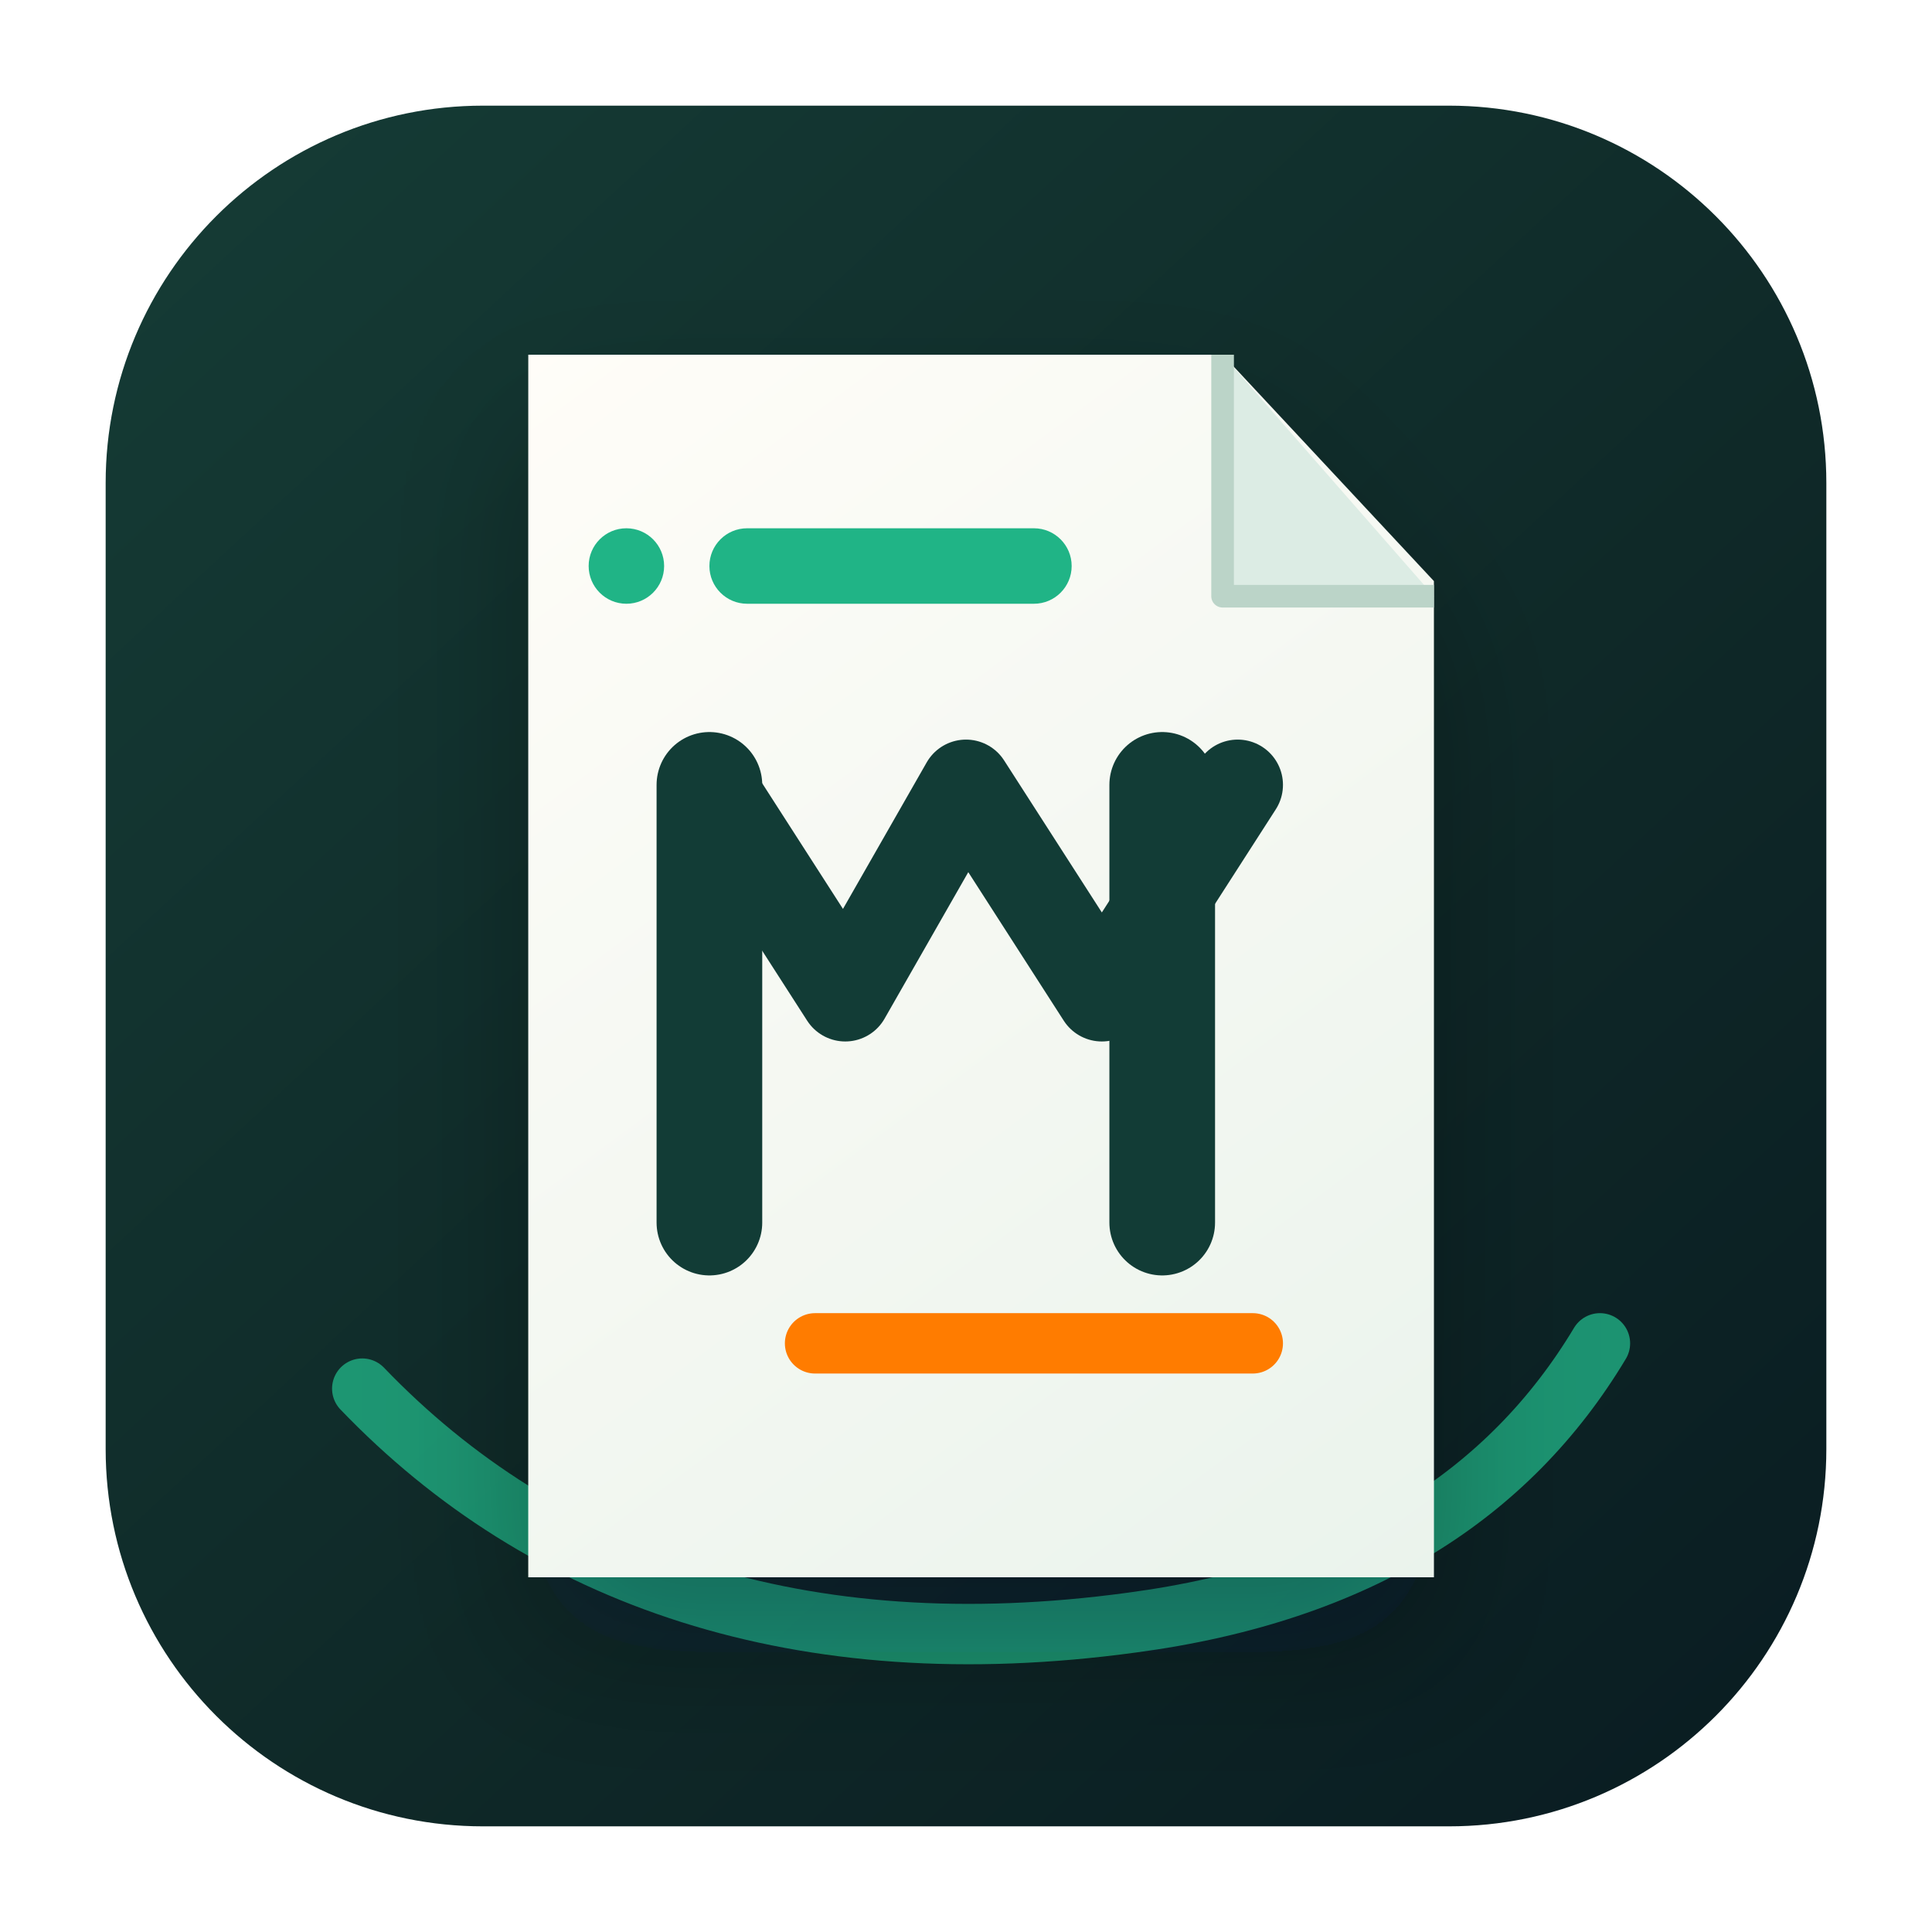
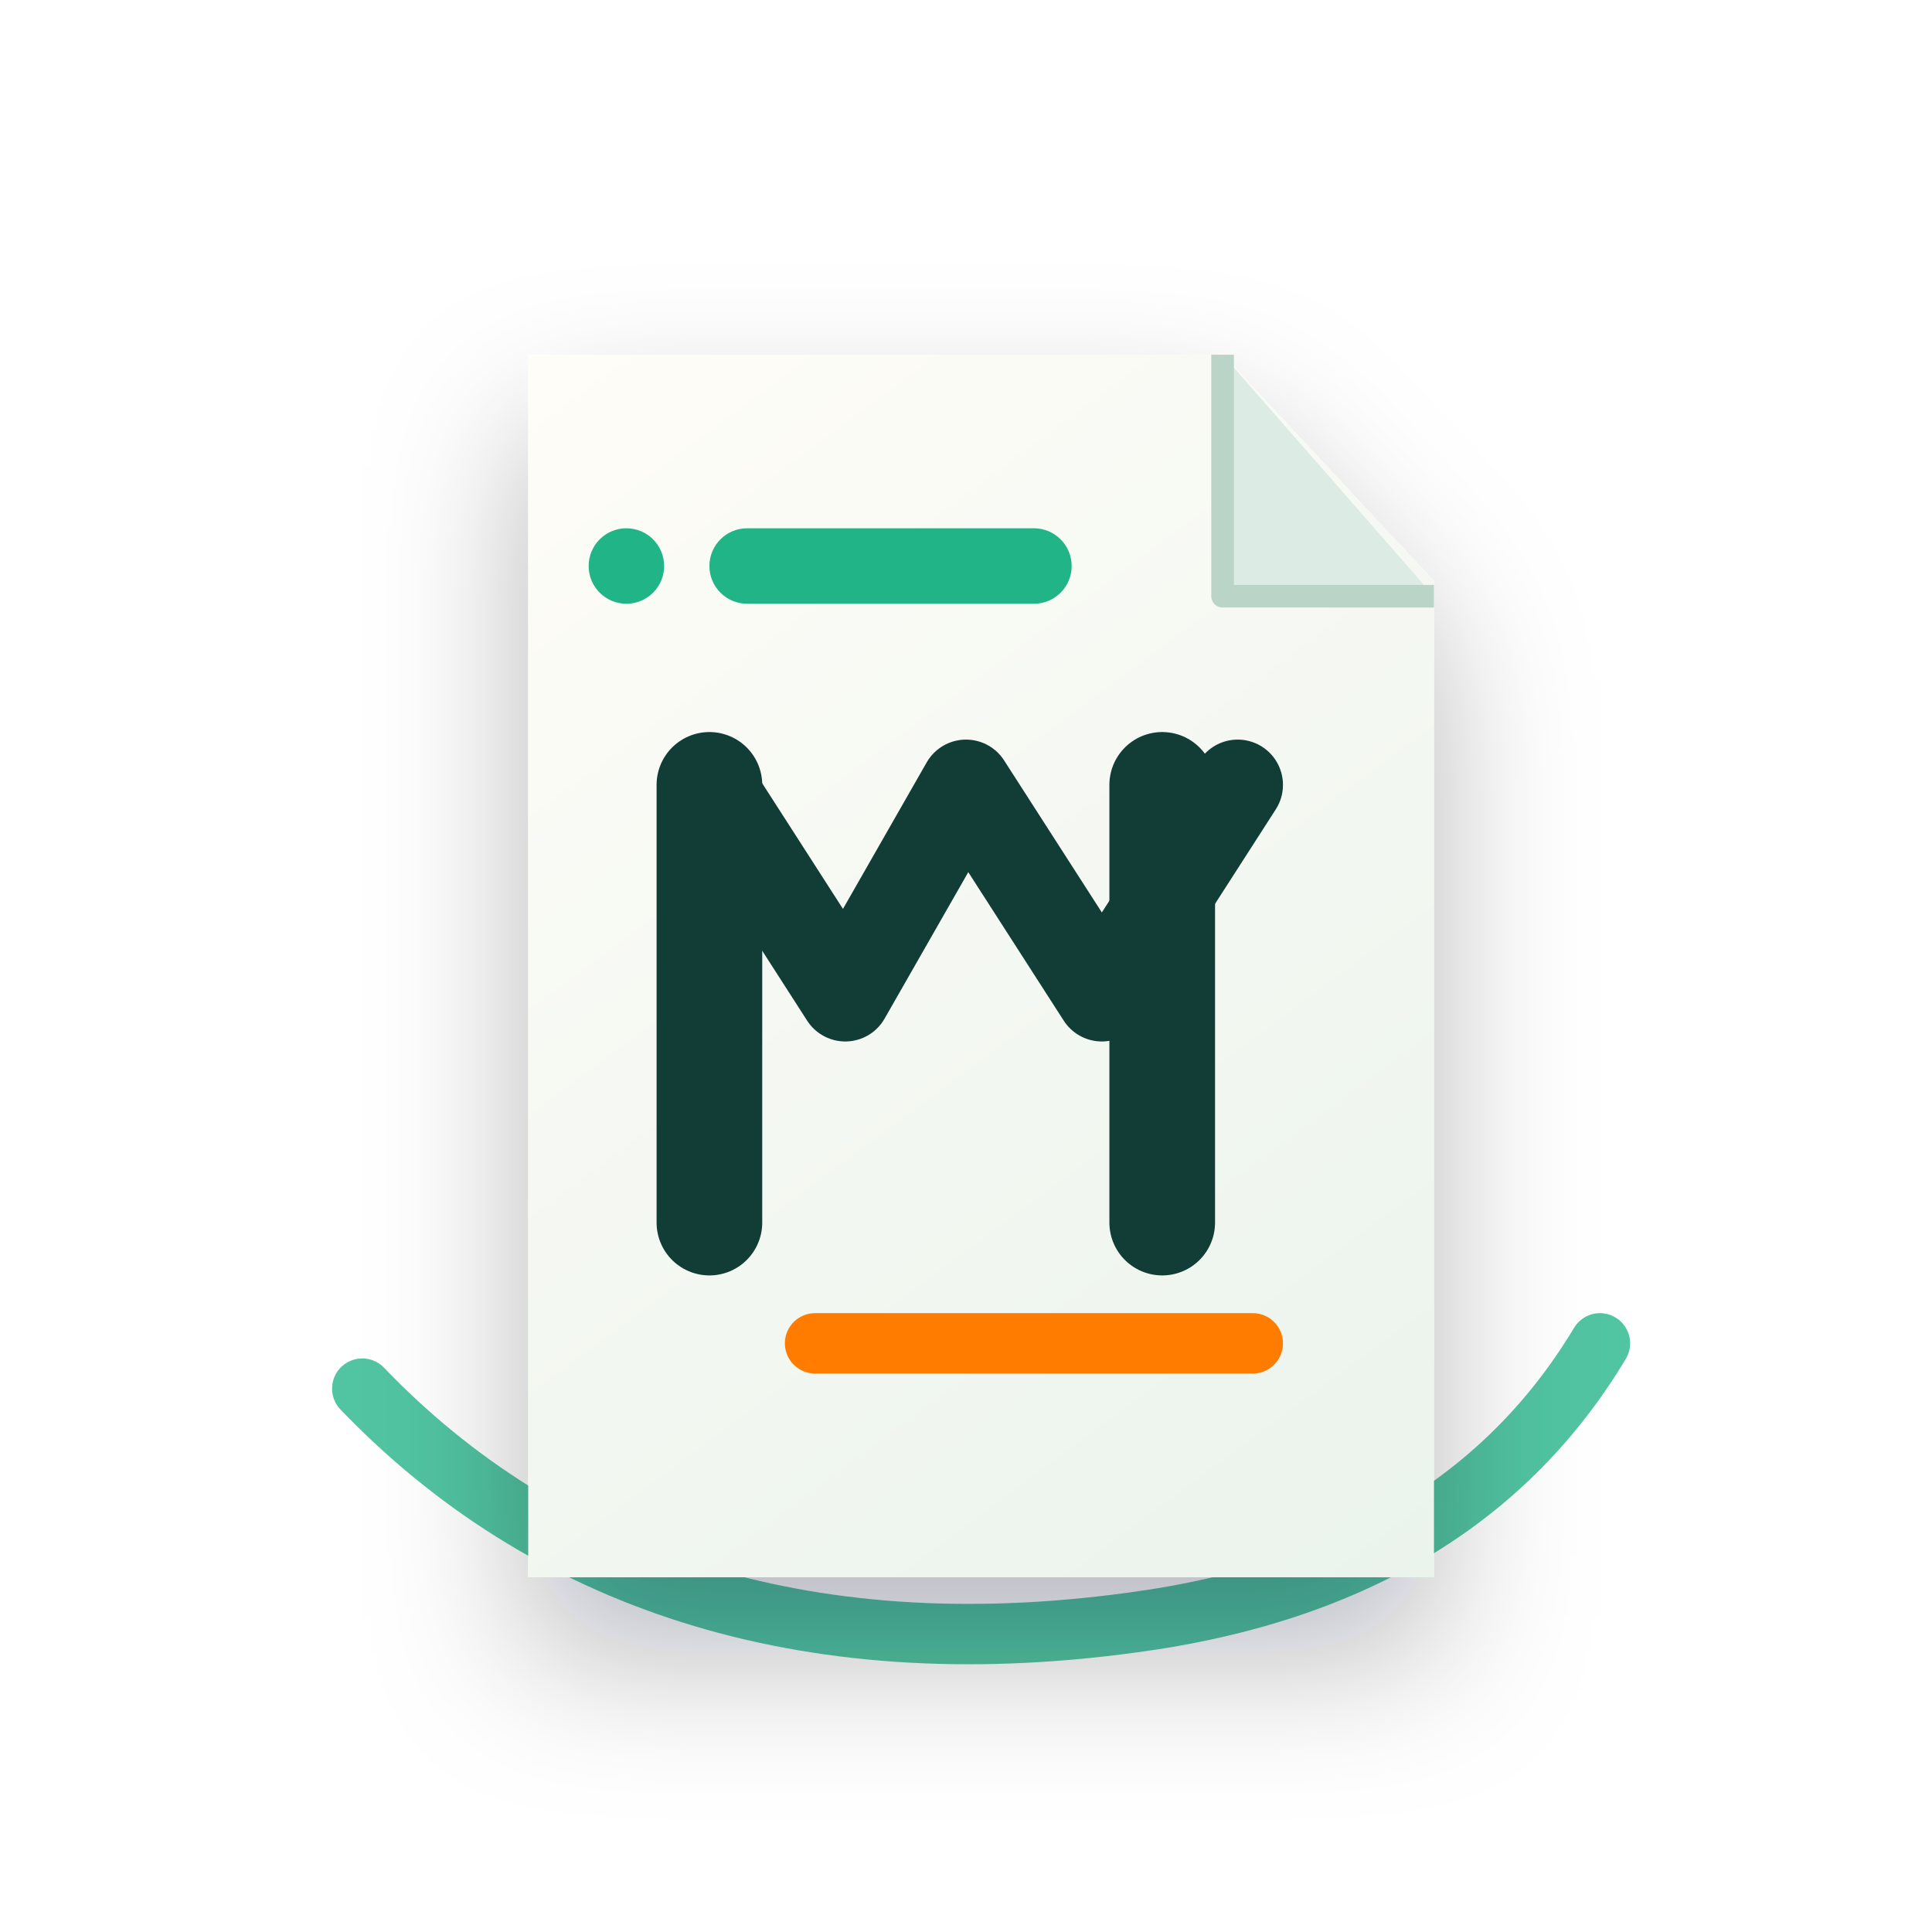
<svg xmlns="http://www.w3.org/2000/svg" viewBox="0 0 256 256" width="256" height="256" role="img" aria-label="OpenGZH">
  <defs>
-     <linearGradient id="app-bg" x1="26" y1="18" x2="228" y2="236" gradientUnits="userSpaceOnUse">
-       <stop offset="0" stop-color="#153B35" />
-       <stop offset="0.58" stop-color="#0F2928" />
-       <stop offset="1" stop-color="#0A1D22" />
-     </linearGradient>
    <linearGradient id="paper" x1="68" y1="46" x2="190" y2="211" gradientUnits="userSpaceOnUse">
      <stop offset="0" stop-color="#FFFDF8" />
      <stop offset="1" stop-color="#EAF3EC" />
    </linearGradient>
    <filter id="paper-shadow" x="-30%" y="-30%" width="160%" height="170%">
      <feDropShadow dx="0" dy="10" stdDeviation="10" flood-color="#041014" flood-opacity="0.28" />
    </filter>
  </defs>
-   <rect x="14" y="14" width="228" height="228" rx="50" fill="url(#app-bg)" />
  <path d="M48 184c24 25 58 37 102 31 30-4 50-17 62-37" fill="none" stroke="#20B486" stroke-width="8" stroke-linecap="round" opacity="0.78" />
  <g filter="url(#paper-shadow)">
    <path d="M70 47h92l28 30v132H70z" fill="url(#paper)" />
    <path d="M162 47v32h28" fill="#DCECE4" />
    <path d="M162 47v32h28" fill="none" stroke="#BBD4C8" stroke-width="3" stroke-linejoin="round" />
  </g>
  <g fill="none" stroke-linecap="round" stroke-linejoin="round">
    <path d="M94 104v58" stroke="#123C36" stroke-width="14" />
    <path d="M154 104v58" stroke="#123C36" stroke-width="14" />
    <path d="M94 104l18 28 16-28 18 28 18-28" stroke="#123C36" stroke-width="12" />
    <path d="M108 178h58" stroke="#FF7C00" stroke-width="8" />
  </g>
  <g fill="#20B486">
    <circle cx="83" cy="75" r="5" />
    <rect x="94" y="70" width="48" height="10" rx="5" />
  </g>
</svg>
